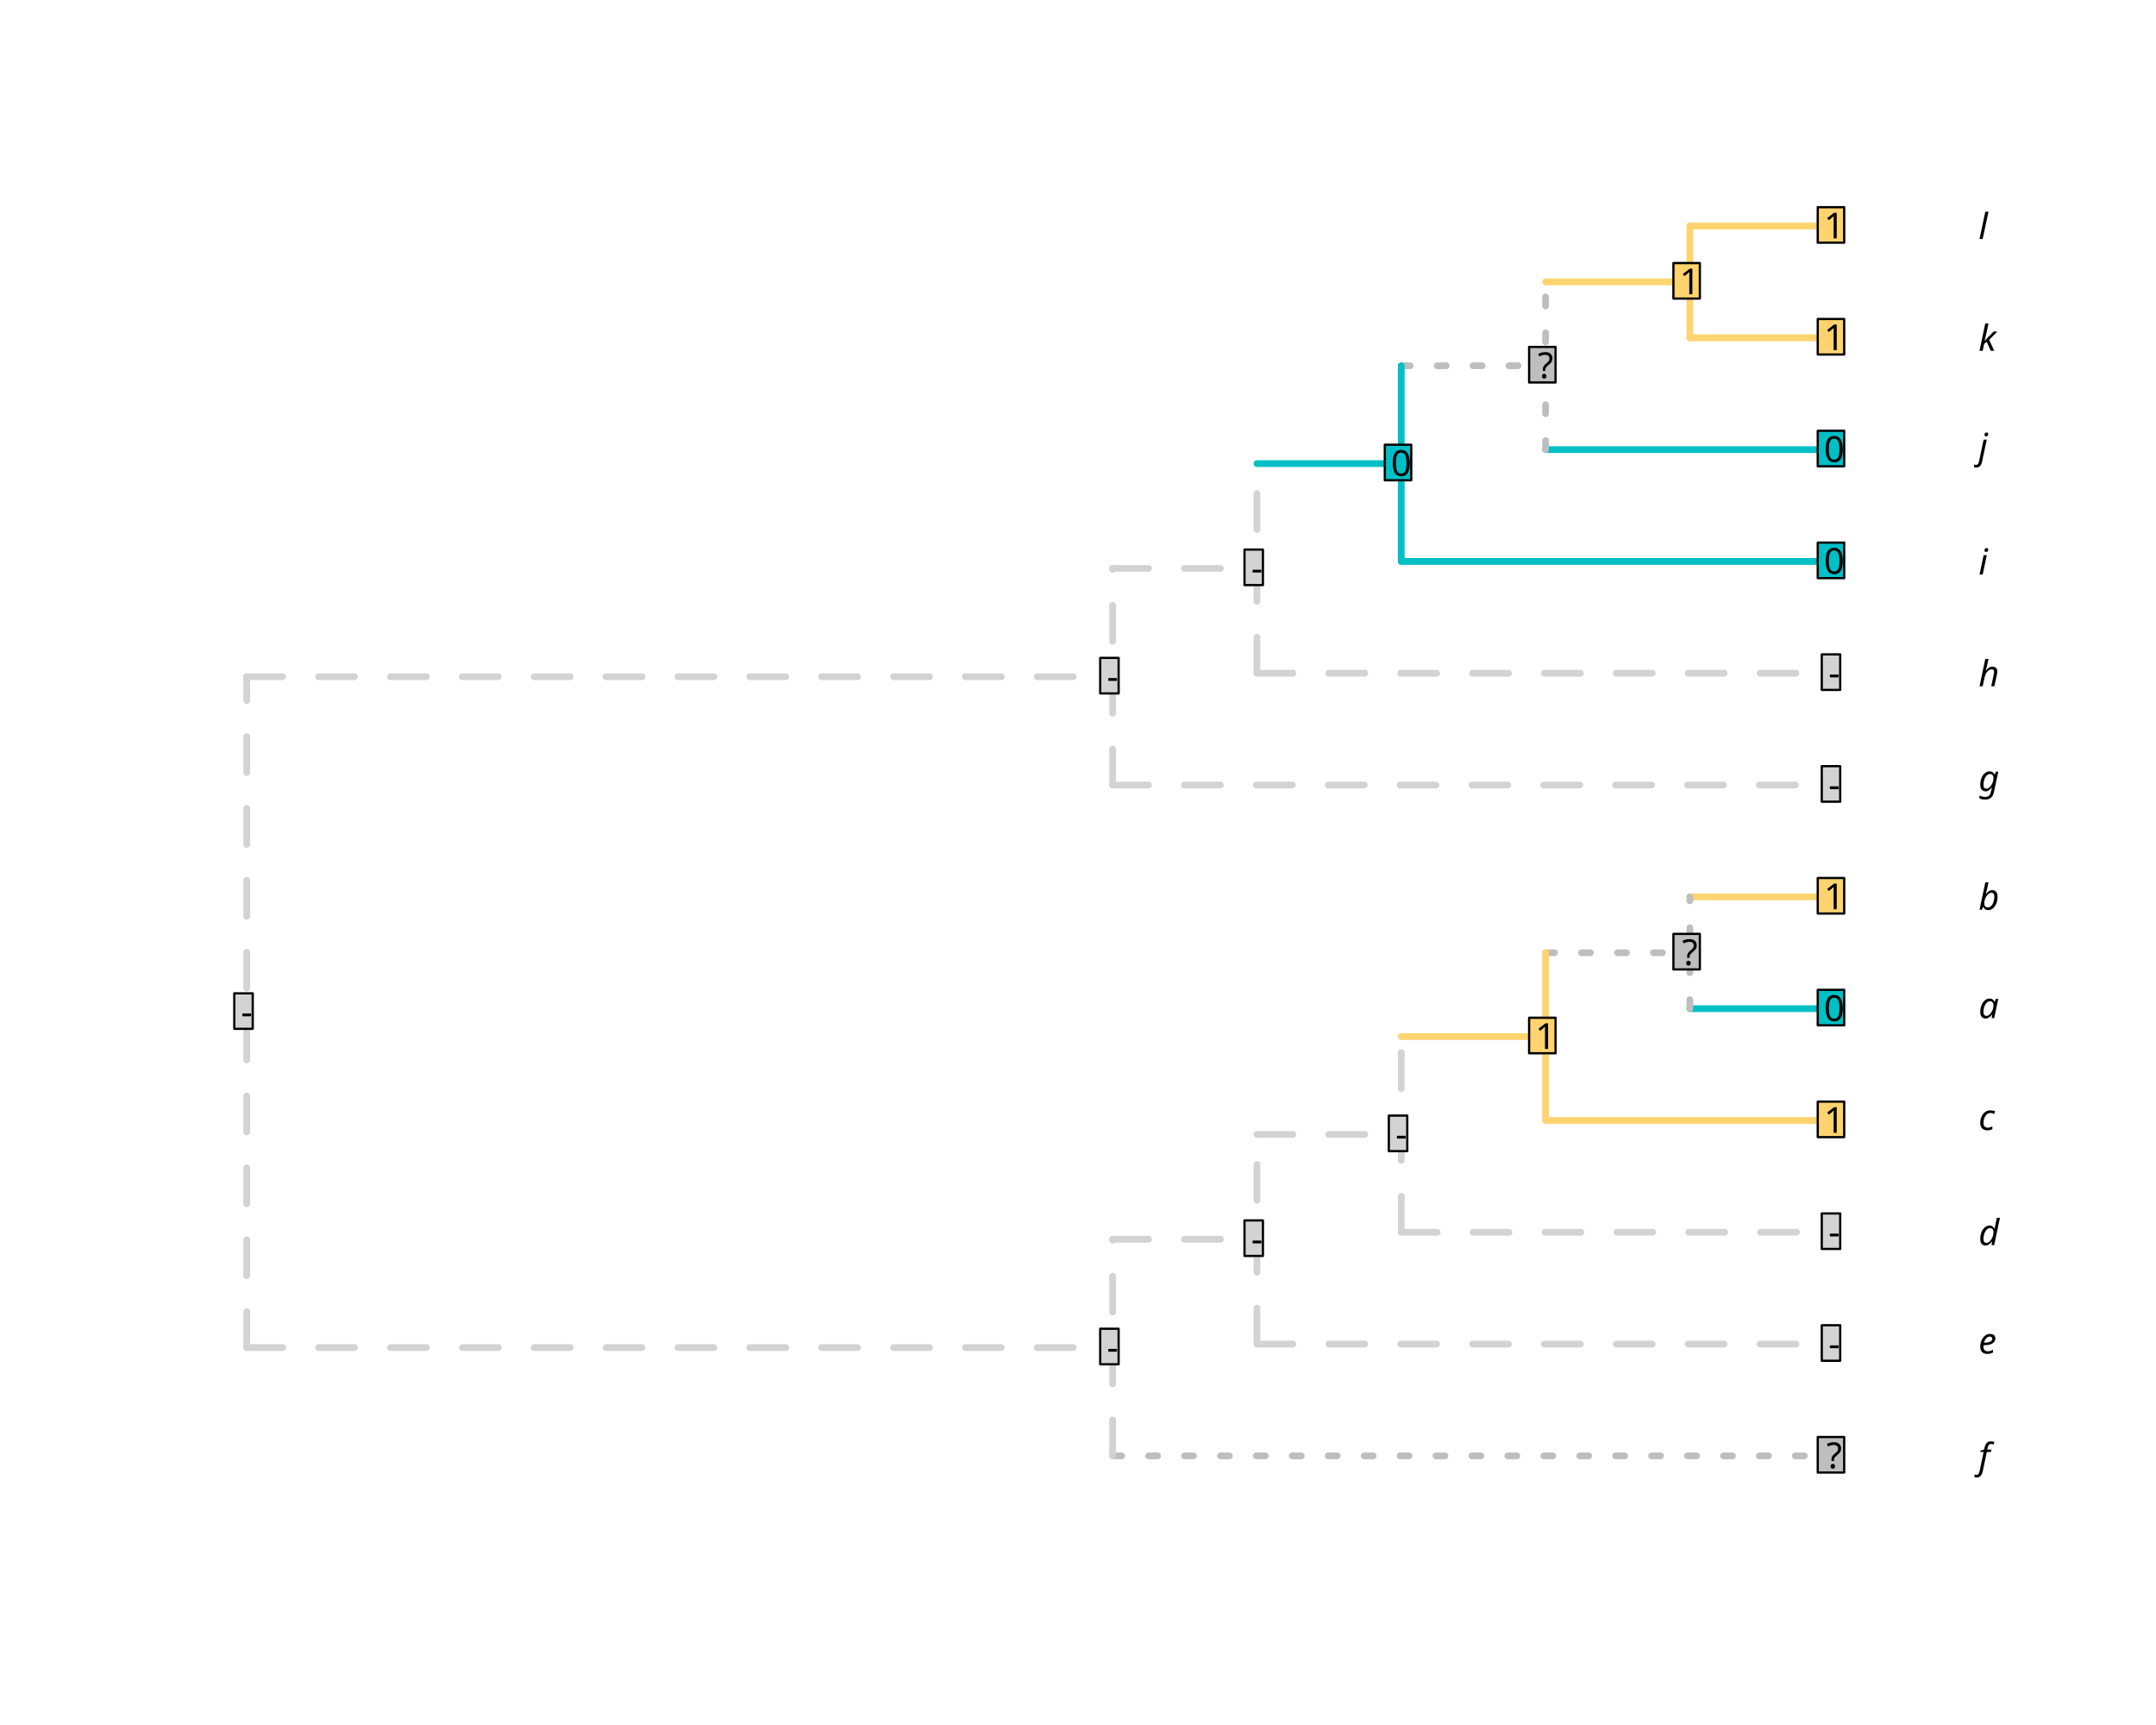
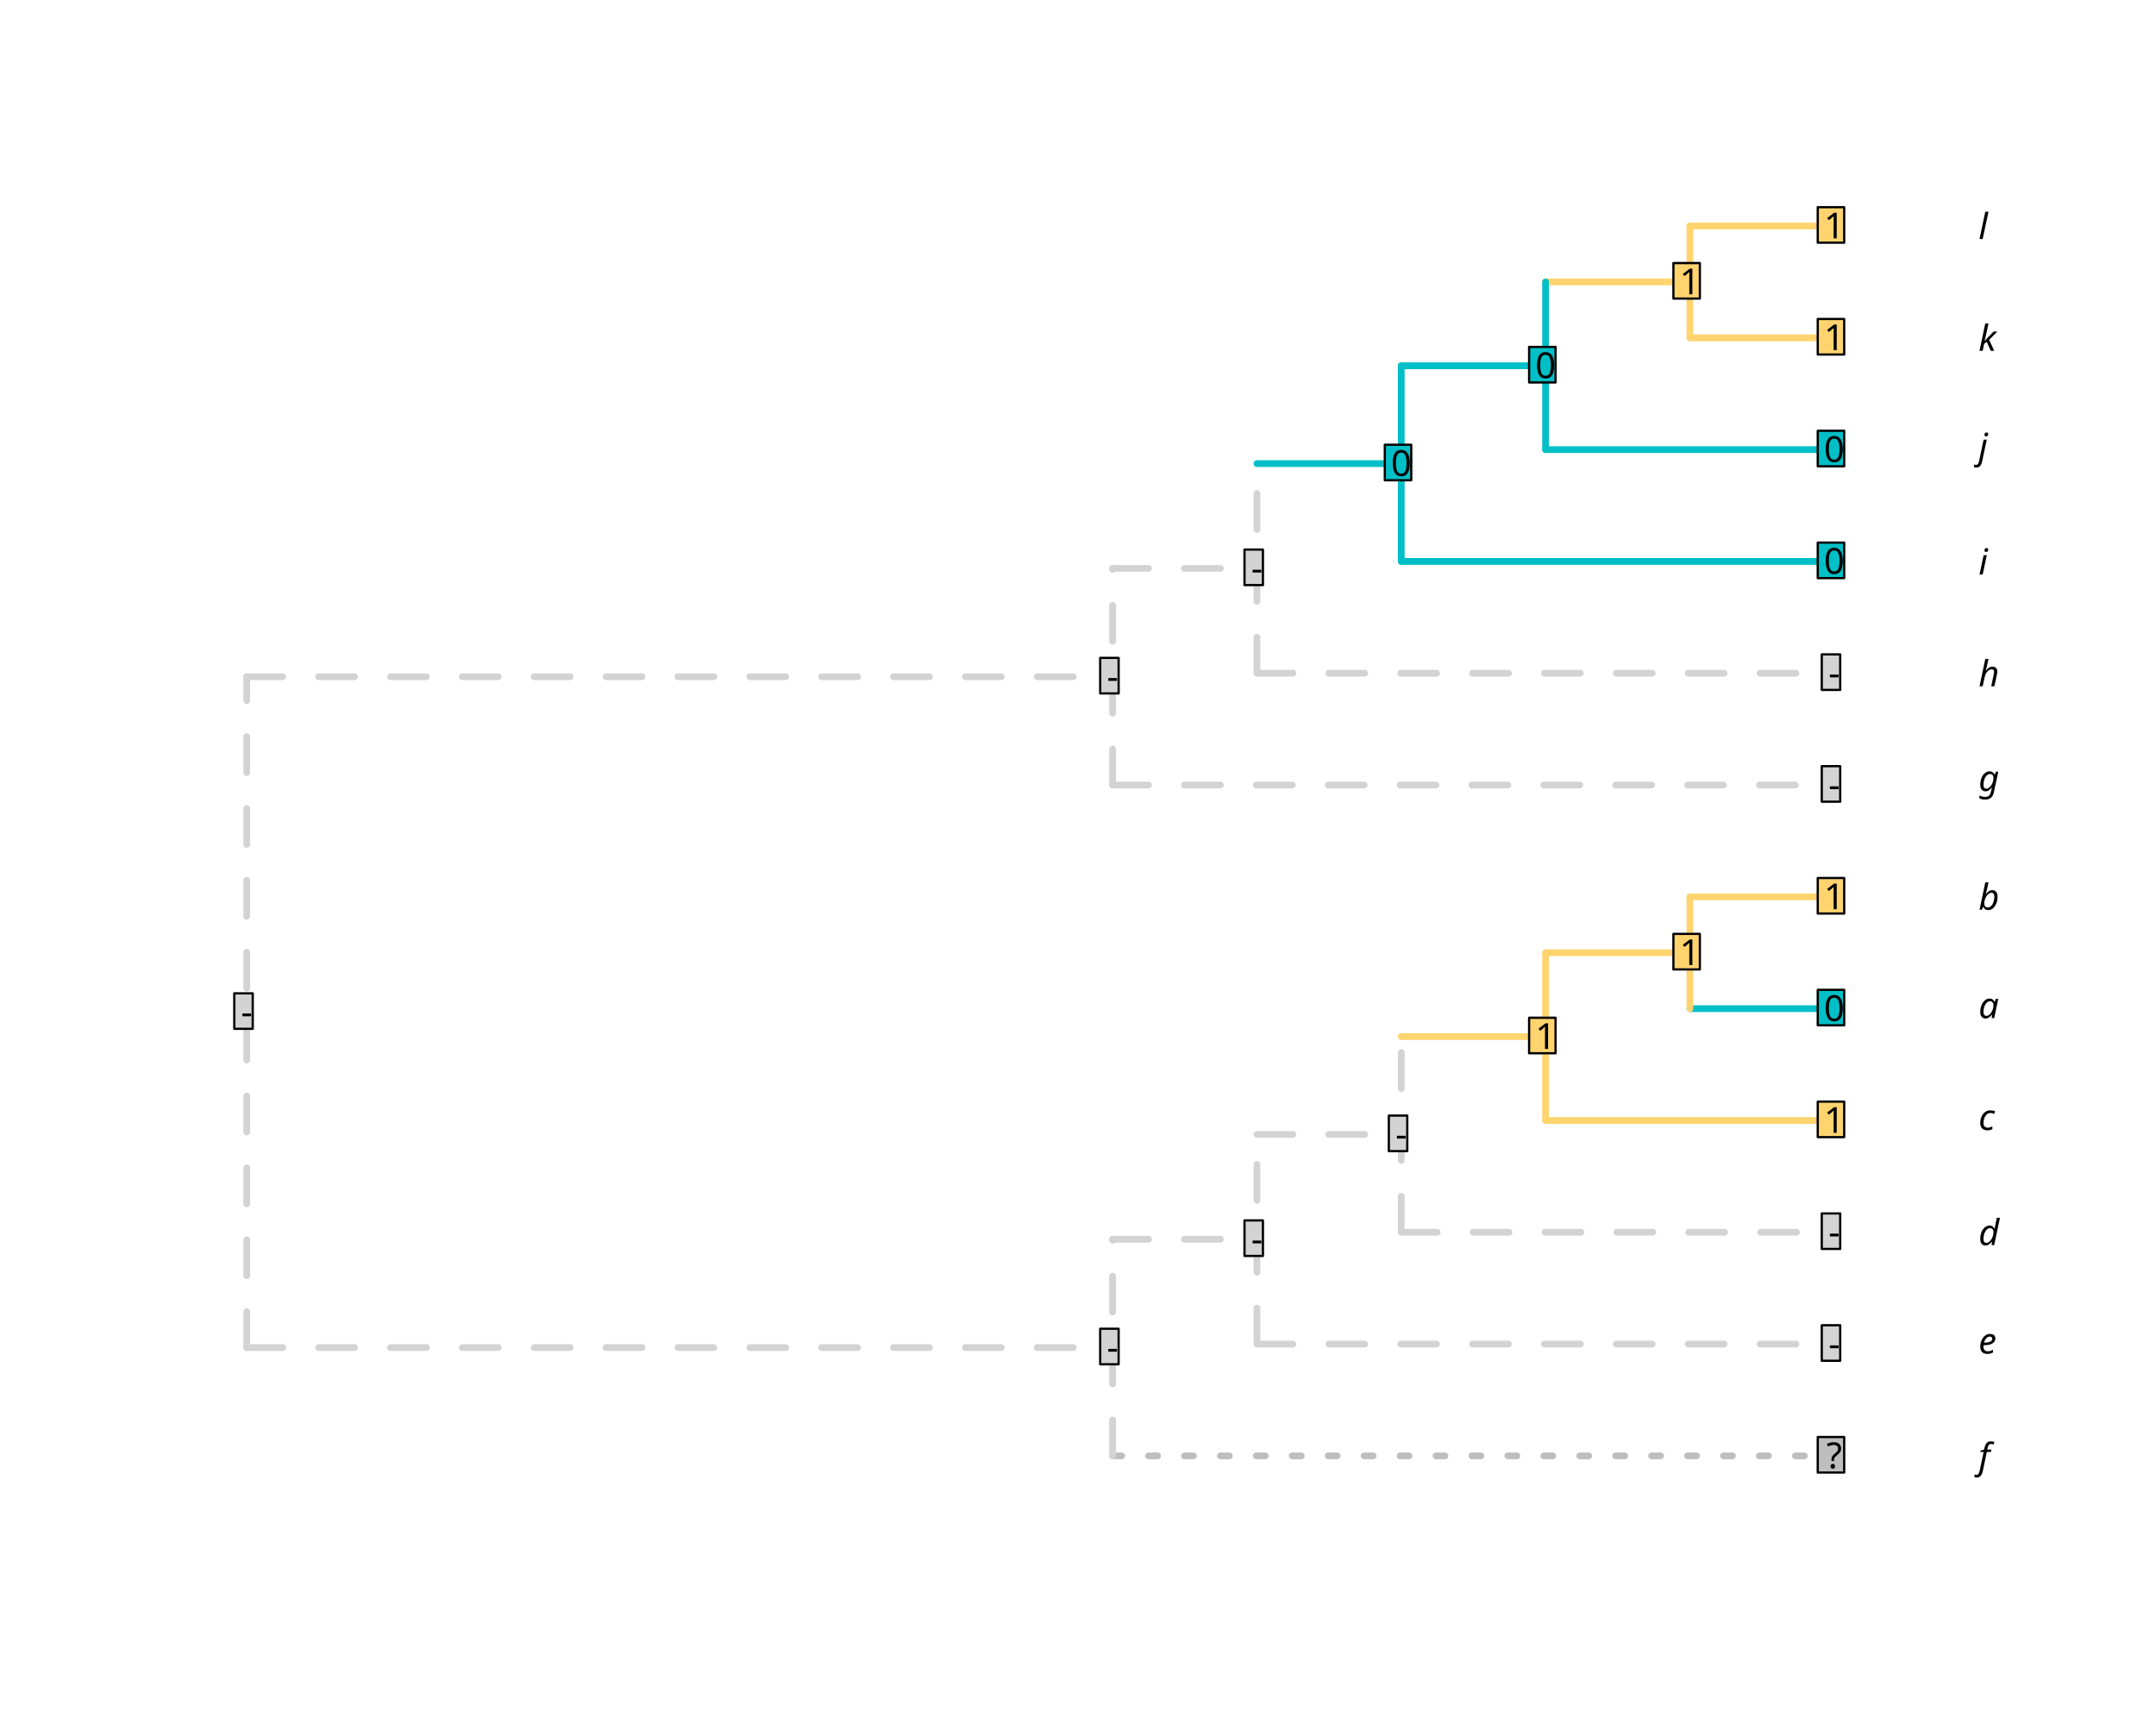
<svg xmlns="http://www.w3.org/2000/svg" class="svglite" data-engine-version="2.0" width="720.00pt" height="576.00pt" viewBox="0 0 720.00 576.00">
  <defs>
    <style type="text/css">
    .svglite line, .svglite polyline, .svglite polygon, .svglite path, .svglite rect, .svglite circle {
      fill: none;
      stroke: #000000;
      stroke-linecap: round;
      stroke-linejoin: round;
      stroke-miterlimit: 10.00;
    }
  </style>
  </defs>
  <rect width="100%" height="100%" style="stroke: none; fill: #FFFFFF;" />
  <defs>
    <clipPath id="cpMC4wMHw3MjAuMDB8MC4wMHw1NzYuMDA=">
      <rect x="0.00" y="0.00" width="720.00" height="576.00" />
    </clipPath>
  </defs>
  <g clip-path="url(#cpMC4wMHw3MjAuMDB8MC4wMHw1NzYuMDA=)">
</g>
  <defs>
    <clipPath id="cpNTkuMDR8Njg5Ljc2fDU5LjA0fDUwMi41Ng==">
      <rect x="59.04" y="59.04" width="630.72" height="443.52" />
    </clipPath>
  </defs>
  <g clip-path="url(#cpNTkuMDR8Njg5Ljc2fDU5LjA0fDUwMi41Ng==)">
    <line x1="82.40" y1="449.97" x2="371.56" y2="449.97" style="stroke-width: 2.25; stroke: #D3D3D3; stroke-dasharray: 12.00,12.00;" />
    <line x1="371.56" y1="486.13" x2="612.54" y2="486.13" style="stroke-width: 2.25; stroke: #BEBEBE; stroke-dasharray: 3.00,9.00;" />
    <line x1="371.56" y1="413.80" x2="419.76" y2="413.80" style="stroke-width: 2.25; stroke: #D3D3D3; stroke-dasharray: 12.00,12.00;" />
    <line x1="419.76" y1="448.80" x2="612.54" y2="448.80" style="stroke-width: 2.25; stroke: #D3D3D3; stroke-dasharray: 12.00,12.00;" />
    <line x1="419.76" y1="378.80" x2="467.95" y2="378.80" style="stroke-width: 2.25; stroke: #D3D3D3; stroke-dasharray: 12.00,12.00;" />
    <line x1="467.95" y1="411.47" x2="612.54" y2="411.47" style="stroke-width: 2.25; stroke: #D3D3D3; stroke-dasharray: 12.00,12.00;" />
    <line x1="467.95" y1="346.13" x2="516.15" y2="346.13" style="stroke-width: 2.25; stroke: #FFD46F;" />
    <line x1="516.15" y1="374.13" x2="612.54" y2="374.13" style="stroke-width: 2.25; stroke: #FFD46F;" />
-     <line x1="516.15" y1="318.13" x2="564.34" y2="318.13" style="stroke-width: 2.25; stroke: #BEBEBE; stroke-dasharray: 3.00,9.00;" />
+     <line x1="516.15" y1="318.13" x2="564.34" y2="318.13" style="stroke-width: 2.25; stroke: #FFD46F;" />
    <line x1="564.34" y1="336.80" x2="612.54" y2="336.80" style="stroke-width: 2.25; stroke: #00BFC6;" />
    <line x1="564.34" y1="299.47" x2="612.54" y2="299.47" style="stroke-width: 2.25; stroke: #FFD46F;" />
    <line x1="82.40" y1="225.97" x2="371.56" y2="225.97" style="stroke-width: 2.25; stroke: #D3D3D3; stroke-dasharray: 12.00,12.00;" />
    <line x1="371.56" y1="262.13" x2="612.54" y2="262.13" style="stroke-width: 2.25; stroke: #D3D3D3; stroke-dasharray: 12.00,12.00;" />
    <line x1="371.56" y1="189.80" x2="419.76" y2="189.80" style="stroke-width: 2.25; stroke: #D3D3D3; stroke-dasharray: 12.00,12.00;" />
    <line x1="419.76" y1="224.80" x2="612.54" y2="224.80" style="stroke-width: 2.25; stroke: #D3D3D3; stroke-dasharray: 12.00,12.00;" />
    <line x1="419.76" y1="154.80" x2="467.95" y2="154.80" style="stroke-width: 2.25; stroke: #00BFC6;" />
    <line x1="467.95" y1="187.47" x2="612.54" y2="187.47" style="stroke-width: 2.25; stroke: #00BFC6;" />
-     <line x1="467.95" y1="122.13" x2="516.15" y2="122.13" style="stroke-width: 2.25; stroke: #BEBEBE; stroke-dasharray: 3.00,9.00;" />
+     <line x1="467.95" y1="122.13" x2="516.15" y2="122.13" style="stroke-width: 2.25; stroke: #00BFC6;" />
    <line x1="516.15" y1="150.13" x2="612.54" y2="150.13" style="stroke-width: 2.25; stroke: #00BFC6;" />
    <line x1="516.15" y1="94.13" x2="564.34" y2="94.13" style="stroke-width: 2.25; stroke: #FFD46F;" />
    <line x1="564.34" y1="112.80" x2="612.54" y2="112.80" style="stroke-width: 2.25; stroke: #FFD46F;" />
    <line x1="564.34" y1="75.47" x2="612.54" y2="75.47" style="stroke-width: 2.25; stroke: #FFD46F;" />
    <line x1="82.40" y1="449.97" x2="82.40" y2="225.97" style="stroke-width: 2.25; stroke: #D3D3D3; stroke-dasharray: 12.00,12.00;" />
    <line x1="371.56" y1="486.13" x2="371.56" y2="413.80" style="stroke-width: 2.25; stroke: #D3D3D3; stroke-dasharray: 12.00,12.00;" />
    <line x1="419.76" y1="448.80" x2="419.76" y2="378.80" style="stroke-width: 2.25; stroke: #D3D3D3; stroke-dasharray: 12.00,12.00;" />
    <line x1="467.95" y1="411.47" x2="467.95" y2="346.13" style="stroke-width: 2.25; stroke: #D3D3D3; stroke-dasharray: 12.00,12.00;" />
    <line x1="516.15" y1="374.13" x2="516.15" y2="318.13" style="stroke-width: 2.25; stroke: #FFD46F;" />
-     <line x1="564.34" y1="336.80" x2="564.34" y2="299.47" style="stroke-width: 2.25; stroke: #BEBEBE; stroke-dasharray: 3.00,9.00;" />
+     <line x1="564.34" y1="336.80" x2="564.34" y2="299.47" style="stroke-width: 2.25; stroke: #FFD46F;" />
    <line x1="371.56" y1="262.13" x2="371.56" y2="189.80" style="stroke-width: 2.25; stroke: #D3D3D3; stroke-dasharray: 12.00,12.00;" />
    <line x1="419.76" y1="224.80" x2="419.76" y2="154.80" style="stroke-width: 2.25; stroke: #D3D3D3; stroke-dasharray: 12.00,12.00;" />
    <line x1="467.95" y1="187.47" x2="467.95" y2="122.13" style="stroke-width: 2.25; stroke: #00BFC6;" />
-     <line x1="516.15" y1="150.13" x2="516.15" y2="94.13" style="stroke-width: 2.25; stroke: #BEBEBE; stroke-dasharray: 3.00,9.00;" />
+     <line x1="516.15" y1="150.13" x2="516.15" y2="94.13" style="stroke-width: 2.25; stroke: #00BFC6;" />
    <line x1="564.34" y1="112.80" x2="564.34" y2="75.47" style="stroke-width: 2.25; stroke: #FFD46F;" />
    <text x="660.73" y="339.97" style="font-size: 12.00px; font-style: italic; font-family: sans;" textLength="6.67px" lengthAdjust="spacingAndGlyphs">a</text>
    <text x="660.73" y="303.76" style="font-size: 12.00px; font-style: italic; font-family: sans;" textLength="6.67px" lengthAdjust="spacingAndGlyphs">b</text>
    <text x="660.73" y="377.30" style="font-size: 12.00px; font-style: italic; font-family: sans;" textLength="6.00px" lengthAdjust="spacingAndGlyphs">c</text>
    <text x="660.73" y="415.76" style="font-size: 12.00px; font-style: italic; font-family: sans;" textLength="6.67px" lengthAdjust="spacingAndGlyphs">d</text>
    <text x="660.73" y="451.97" style="font-size: 12.00px; font-style: italic; font-family: sans;" textLength="6.67px" lengthAdjust="spacingAndGlyphs">e</text>
    <text x="660.73" y="490.47" style="font-size: 12.00px; font-style: italic; font-family: sans;" textLength="3.33px" lengthAdjust="spacingAndGlyphs">f</text>
    <text x="660.73" y="264.11" style="font-size: 12.00px; font-style: italic; font-family: sans;" textLength="6.67px" lengthAdjust="spacingAndGlyphs">g</text>
    <text x="660.73" y="229.15" style="font-size: 12.00px; font-style: italic; font-family: sans;" textLength="6.67px" lengthAdjust="spacingAndGlyphs">h</text>
    <text x="660.73" y="191.82" style="font-size: 12.00px; font-style: italic; font-family: sans;" textLength="2.66px" lengthAdjust="spacingAndGlyphs">i</text>
    <text x="660.73" y="153.24" style="font-size: 12.00px; font-style: italic; font-family: sans;" textLength="2.66px" lengthAdjust="spacingAndGlyphs">j</text>
    <text x="660.73" y="117.15" style="font-size: 12.00px; font-style: italic; font-family: sans;" textLength="6.00px" lengthAdjust="spacingAndGlyphs">k</text>
    <text x="660.73" y="79.82" style="font-size: 12.00px; font-style: italic; font-family: sans;" textLength="2.66px" lengthAdjust="spacingAndGlyphs">l</text>
    <rect x="607.04" y="330.51" width="8.83" height="11.86" style="stroke-width: 0.75; fill: #00BFC6;" />
    <rect x="607.04" y="293.18" width="8.83" height="11.86" style="stroke-width: 0.75; fill: #FFD46F;" />
    <rect x="607.04" y="367.84" width="8.83" height="11.86" style="stroke-width: 0.75; fill: #FFD46F;" />
    <rect x="608.38" y="405.18" width="6.16" height="11.86" style="stroke-width: 0.75; fill: #D3D3D3;" />
    <rect x="608.38" y="442.51" width="6.16" height="11.86" style="stroke-width: 0.75; fill: #D3D3D3;" />
    <rect x="607.04" y="479.84" width="8.83" height="11.86" style="stroke-width: 0.75; fill: #BEBEBE;" />
    <rect x="608.38" y="255.84" width="6.16" height="11.86" style="stroke-width: 0.75; fill: #D3D3D3;" />
    <rect x="608.38" y="218.51" width="6.16" height="11.86" style="stroke-width: 0.75; fill: #D3D3D3;" />
    <rect x="607.04" y="181.18" width="8.83" height="11.86" style="stroke-width: 0.75; fill: #00BFC6;" />
    <rect x="607.04" y="143.84" width="8.83" height="11.86" style="stroke-width: 0.75; fill: #00BFC6;" />
    <rect x="607.04" y="106.51" width="8.83" height="11.86" style="stroke-width: 0.75; fill: #FFD46F;" />
    <rect x="607.04" y="69.18" width="8.83" height="11.86" style="stroke-width: 0.75; fill: #FFD46F;" />
    <rect x="78.24" y="331.68" width="6.16" height="11.86" style="stroke-width: 0.75; fill: #D3D3D3;" />
    <rect x="367.41" y="443.68" width="6.16" height="11.86" style="stroke-width: 0.75; fill: #D3D3D3;" />
    <rect x="415.60" y="407.51" width="6.16" height="11.86" style="stroke-width: 0.75; fill: #D3D3D3;" />
    <rect x="463.80" y="372.51" width="6.16" height="11.86" style="stroke-width: 0.75; fill: #D3D3D3;" />
    <rect x="510.65" y="339.84" width="8.83" height="11.86" style="stroke-width: 0.75; fill: #FFD46F;" />
-     <rect x="558.84" y="311.84" width="8.83" height="11.86" style="stroke-width: 0.75; fill: #BEBEBE;" />
+     <rect x="558.84" y="311.84" width="8.83" height="11.86" style="stroke-width: 0.75; fill: #FFD46F;" />
    <rect x="367.41" y="219.68" width="6.16" height="11.86" style="stroke-width: 0.75; fill: #D3D3D3;" />
    <rect x="415.60" y="183.51" width="6.16" height="11.86" style="stroke-width: 0.75; fill: #D3D3D3;" />
    <rect x="462.46" y="148.51" width="8.83" height="11.86" style="stroke-width: 0.75; fill: #00BFC6;" />
-     <rect x="510.65" y="115.84" width="8.83" height="11.86" style="stroke-width: 0.75; fill: #BEBEBE;" />
+     <rect x="510.65" y="115.84" width="8.83" height="11.86" style="stroke-width: 0.75; fill: #00BFC6;" />
    <rect x="558.84" y="87.84" width="8.83" height="11.86" style="stroke-width: 0.75; fill: #FFD46F;" />
    <text x="612.54" y="340.93" text-anchor="middle" style="font-size: 12.00px; font-family: sans;" textLength="6.67px" lengthAdjust="spacingAndGlyphs">0</text>
    <text x="612.54" y="303.60" text-anchor="middle" style="font-size: 12.00px; font-family: sans;" textLength="6.67px" lengthAdjust="spacingAndGlyphs">1</text>
    <text x="612.54" y="378.26" text-anchor="middle" style="font-size: 12.00px; font-family: sans;" textLength="6.67px" lengthAdjust="spacingAndGlyphs">1</text>
    <text x="612.54" y="415.60" text-anchor="middle" style="font-size: 12.00px; font-family: sans;" textLength="4.00px" lengthAdjust="spacingAndGlyphs">-</text>
    <text x="612.54" y="452.93" text-anchor="middle" style="font-size: 12.00px; font-family: sans;" textLength="4.00px" lengthAdjust="spacingAndGlyphs">-</text>
    <text x="612.54" y="490.26" text-anchor="middle" style="font-size: 12.00px; font-family: sans;" textLength="6.67px" lengthAdjust="spacingAndGlyphs">?</text>
    <text x="612.54" y="266.26" text-anchor="middle" style="font-size: 12.00px; font-family: sans;" textLength="4.00px" lengthAdjust="spacingAndGlyphs">-</text>
    <text x="612.54" y="228.93" text-anchor="middle" style="font-size: 12.00px; font-family: sans;" textLength="4.00px" lengthAdjust="spacingAndGlyphs">-</text>
    <text x="612.54" y="191.60" text-anchor="middle" style="font-size: 12.00px; font-family: sans;" textLength="6.67px" lengthAdjust="spacingAndGlyphs">0</text>
    <text x="612.54" y="154.26" text-anchor="middle" style="font-size: 12.00px; font-family: sans;" textLength="6.67px" lengthAdjust="spacingAndGlyphs">0</text>
    <text x="612.54" y="116.93" text-anchor="middle" style="font-size: 12.00px; font-family: sans;" textLength="6.67px" lengthAdjust="spacingAndGlyphs">1</text>
    <text x="612.54" y="79.60" text-anchor="middle" style="font-size: 12.00px; font-family: sans;" textLength="6.67px" lengthAdjust="spacingAndGlyphs">1</text>
    <text x="82.40" y="342.10" text-anchor="middle" style="font-size: 12.00px; font-family: sans;" textLength="4.00px" lengthAdjust="spacingAndGlyphs">-</text>
    <text x="371.56" y="454.10" text-anchor="middle" style="font-size: 12.00px; font-family: sans;" textLength="4.00px" lengthAdjust="spacingAndGlyphs">-</text>
    <text x="419.76" y="417.93" text-anchor="middle" style="font-size: 12.00px; font-family: sans;" textLength="4.00px" lengthAdjust="spacingAndGlyphs">-</text>
    <text x="467.95" y="382.93" text-anchor="middle" style="font-size: 12.00px; font-family: sans;" textLength="4.00px" lengthAdjust="spacingAndGlyphs">-</text>
    <text x="516.15" y="350.26" text-anchor="middle" style="font-size: 12.00px; font-family: sans;" textLength="6.67px" lengthAdjust="spacingAndGlyphs">1</text>
-     <text x="564.34" y="322.26" text-anchor="middle" style="font-size: 12.00px; font-family: sans;" textLength="6.67px" lengthAdjust="spacingAndGlyphs">?</text>
+     <text x="564.34" y="322.26" text-anchor="middle" style="font-size: 12.00px; font-family: sans;" textLength="6.67px" lengthAdjust="spacingAndGlyphs">1</text>
    <text x="371.56" y="230.10" text-anchor="middle" style="font-size: 12.00px; font-family: sans;" textLength="4.00px" lengthAdjust="spacingAndGlyphs">-</text>
    <text x="419.76" y="193.93" text-anchor="middle" style="font-size: 12.00px; font-family: sans;" textLength="4.00px" lengthAdjust="spacingAndGlyphs">-</text>
    <text x="467.95" y="158.93" text-anchor="middle" style="font-size: 12.00px; font-family: sans;" textLength="6.67px" lengthAdjust="spacingAndGlyphs">0</text>
-     <text x="516.15" y="126.26" text-anchor="middle" style="font-size: 12.00px; font-family: sans;" textLength="6.67px" lengthAdjust="spacingAndGlyphs">?</text>
+     <text x="516.15" y="126.26" text-anchor="middle" style="font-size: 12.00px; font-family: sans;" textLength="6.67px" lengthAdjust="spacingAndGlyphs">0</text>
    <text x="564.34" y="98.26" text-anchor="middle" style="font-size: 12.00px; font-family: sans;" textLength="6.67px" lengthAdjust="spacingAndGlyphs">1</text>
  </g>
</svg>
